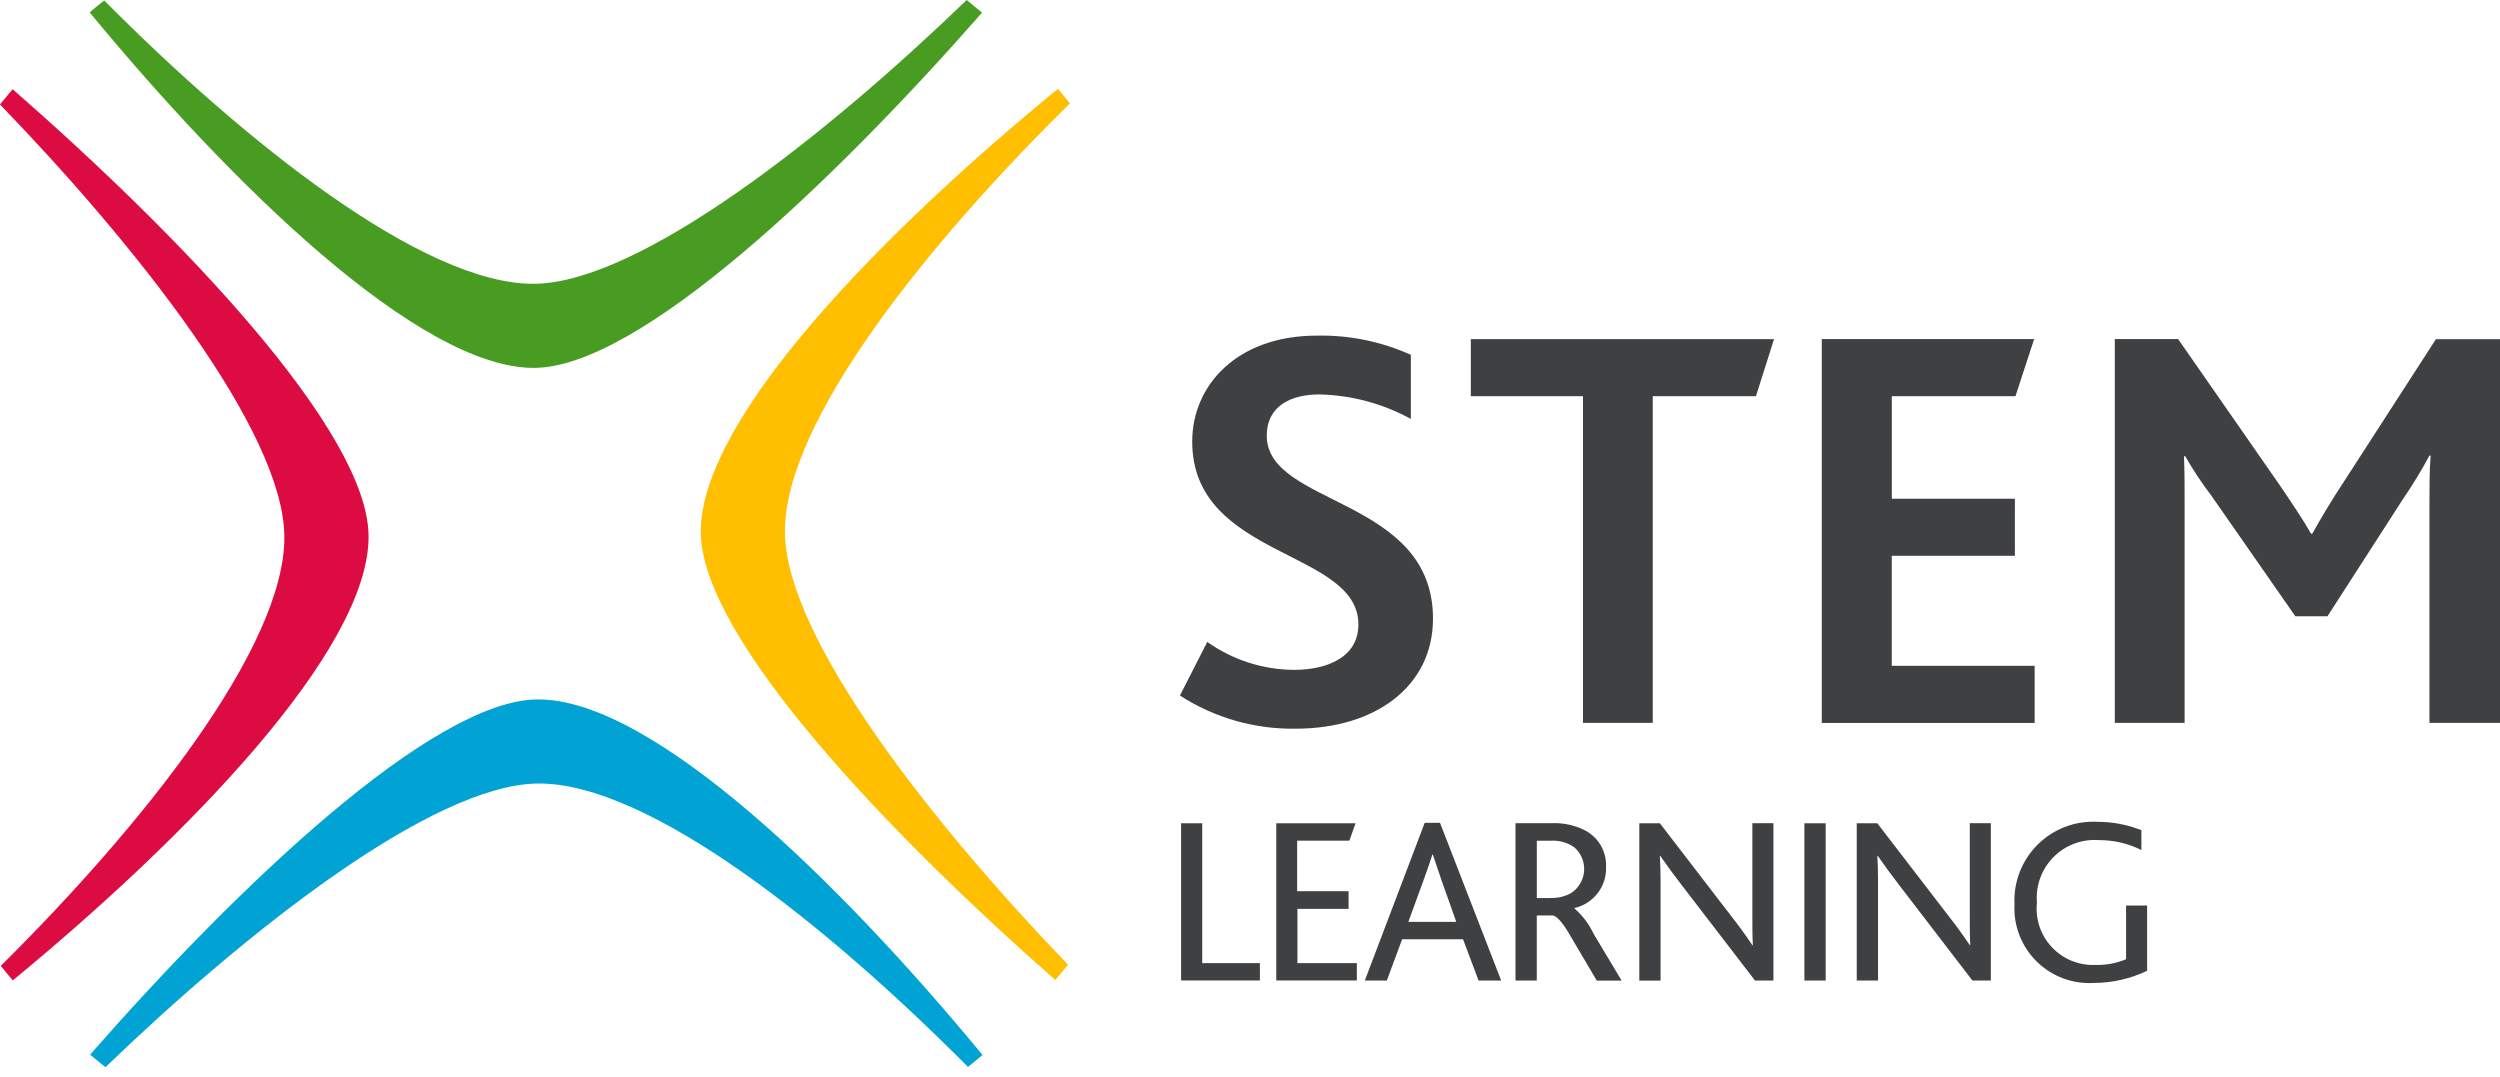
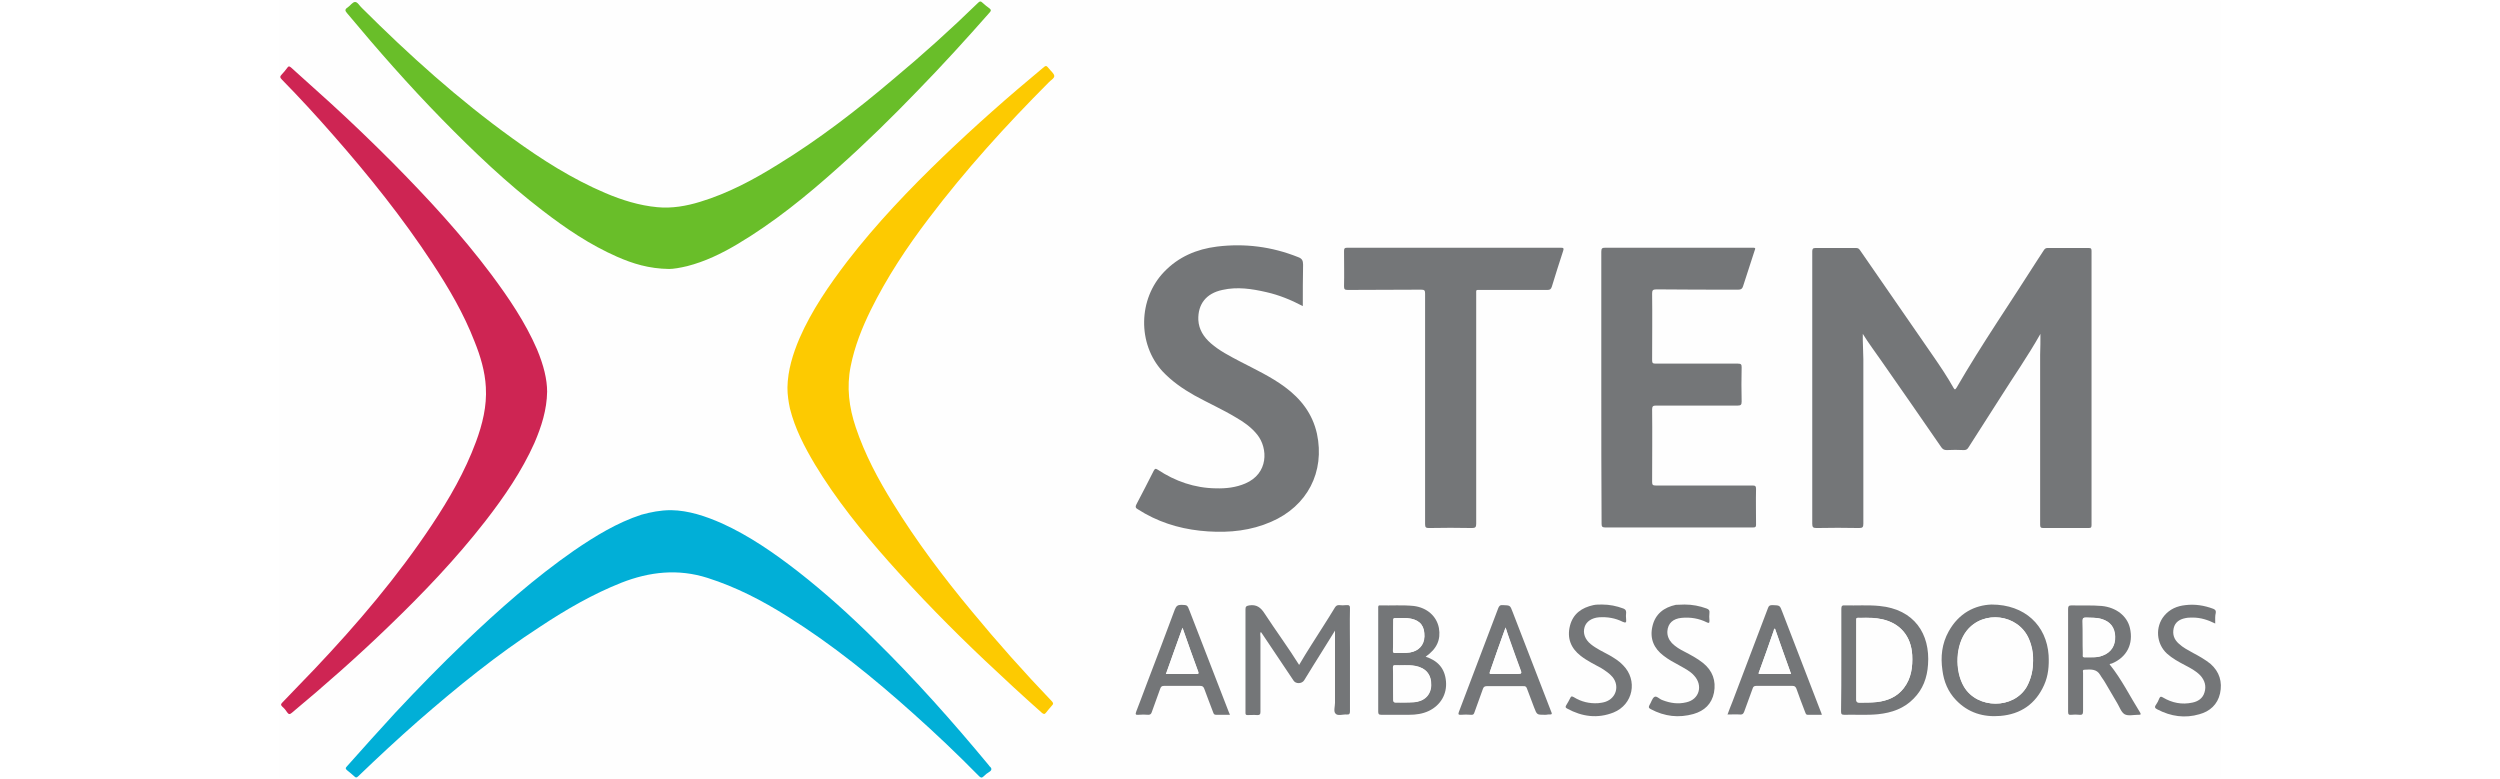
- <svg xmlns="http://www.w3.org/2000/svg" width="202" height="87" viewBox="0 0 202 87">
-   <g fill="none" fill-rule="nonzero">
-     <path fill="#489C22" d="M43.19 29.723c8.493-.058 24.24-15.113 36.158-28.701-.41-.346-.823-.686-1.24-1.022C66.83 10.882 51.7 22.872 43.144 22.93 34.178 22.988 19.715 11.413 8.421.035 8.017.352 7.63.672 7.243 1 18.708 14.9 33.907 29.786 43.188 29.726" />
-     <path fill="#DC0C43" d="M29.78 43.303c-.063-8.484-15.144-24.202-28.758-36.094-.347.404-.687.82-1.022 1.235 10.905 11.268 22.913 26.363 22.976 34.905.064 8.955-11.523 23.403-22.913 34.692.318.404.644.794.97 1.175 13.912-11.457 28.814-26.638 28.748-35.907v-.006Z" />
-     <path fill="#FFBF00" d="M56.623 42.997c.032 8.484 15.061 24.249 28.644 36.184.346-.404.693-.814 1.027-1.235-10.873-11.289-22.843-26.43-22.872-34.975-.034-8.951 11.6-23.365 23.025-34.614-.317-.404-.64-.794-.966-1.177-13.95 11.413-28.898 26.548-28.858 35.817Z" />
-     <path fill="#00A3D4" d="M43.444 56.51c-8.492.059-24.245 15.108-36.16 28.7.404.346.813.686 1.24 1.018 11.28-10.88 26.41-22.86 34.967-22.921 8.963-.058 23.426 11.52 34.718 22.9.404-.317.793-.637 1.177-.966-11.465-13.9-26.658-28.788-35.944-28.727" />
-     <path fill="#3E4042" d="M173.49 78.437a9.986 9.986 0 0 1-4.31.984 6.051 6.051 0 0 1-6.411-6.346 6.372 6.372 0 0 1 6.72-6.672c1.213 0 2.41.231 3.536.675v1.605a7.592 7.592 0 0 0-3.44-.802 4.675 4.675 0 0 0-5.001 5.053 4.554 4.554 0 0 0 4.75 5.032 5.945 5.945 0 0 0 2.453-.461v-4.34h1.7v5.263l.002.009Zm-23.465-11.918h1.66l5.754 7.485a37.154 37.154 0 0 1 1.72 2.366h.037c-.037-.692-.037-1.31-.037-2.213v-7.641h1.7v12.711h-1.487l-5.965-7.774a59.906 59.906 0 0 1-1.679-2.294h-.04c.04.603.057 1.215.057 2.124v7.944h-1.72V66.516v.003Zm-4.23 0h1.72v12.708h-1.72V66.516v.003Zm-13.338 0h1.66l5.754 7.485a37.154 37.154 0 0 1 1.72 2.366h.04c-.04-.692-.04-1.31-.04-2.213v-7.641h1.702v12.711h-1.489l-5.968-7.77c-.58-.751-1.14-1.516-1.68-2.295h-.04c.04.6.058 1.215.058 2.12v7.948h-1.717V66.516v.003Zm-7.145 6.034a3.093 3.093 0 0 0 1.645-.401 2.32 2.32 0 0 0 .23-3.703 2.984 2.984 0 0 0-1.855-.52h-1.157v4.635h1.137v-.011Zm-2.857-6.037h2.877a5.404 5.404 0 0 1 2.811.617 3.168 3.168 0 0 1 1.625 2.895 3.275 3.275 0 0 1-2.548 3.338v.038a6.246 6.246 0 0 1 1.543 2.046l2.263 3.78h-2.009l-2.083-3.532c-.6-1.059-1.082-1.636-1.449-1.731h-1.313v5.26h-1.72V66.52l.003-.003Zm-4.79 7.967-1.177-3.318-.716-2.119h-.038c-.135.462-.349 1.06-.735 2.142l-1.204 3.298h3.867l.003-.003Zm-2.548-8.002h1.235l4.943 12.746h-1.826l-1.256-3.336h-4.92l-1.238 3.336h-1.777l4.839-12.746Zm-12.01.038h6.423l-.502 1.405h-4.219v4.086h4.156v1.429h-4.133v4.38h4.8v1.403h-6.508V66.519h-.017Zm-7.685 0h1.717v11.303h4.66v1.402h-6.368V66.52H95.422Zm75.435-39.12h5.137l8.15 11.717c1.081 1.601 1.884 2.776 2.593 4.011h.093a65.827 65.827 0 0 1 2.545-4.19l7.445-11.528H202v30.998h-5.702V40.902c0-1.27 0-2.871.095-4.092h-.092a38.182 38.182 0 0 1-2.118 3.48l-6.124 9.506h-2.594l-6.782-9.74a28.682 28.682 0 0 1-2.12-3.197h-.096c.05 1.22.05 2.822.05 3.905V58.41h-5.64V27.4h-.02Zm-23.65 0h17.152l-1.51 4.615h-9.99v8.282h9.944v4.611h-9.947v8.891H164.4v4.615H147.2V27.4h.006Zm-19.315 4.615h-9.05V27.4h24.5l-1.463 4.614h-8.337V58.41h-5.636V32.01h-.014v.003ZM97.549 51.868a12.222 12.222 0 0 0 7.03 2.256c2.59 0 5.18-.986 5.18-3.667 0-6.069-13.428-5.316-13.428-14.775 0-4.562 3.627-8.565 10.083-8.565a17.609 17.609 0 0 1 7.583 1.553v5.18a16.131 16.131 0 0 0-7.399-1.98c-2.167 0-4.242.848-4.242 3.341 0 5.694 13.43 4.94 13.43 14.775 0 5.506-4.71 8.891-11.072 8.891a16.714 16.714 0 0 1-9.376-2.678l2.208-4.328.003-.006v.003Z" />
-   </g>
+ <svg xmlns="http://www.w3.org/2000/svg" width="260" height="81" viewBox="0 0 260 81" fill="none">
+   <path d="M29 0C96.226 0 163.451 0 230.677 0C230.941 0 231 0.059 231 0.324C231 27.118 231 53.882 231 80.676C231 80.941 230.941 81 230.677 81C163.569 81 96.431 81 29.323 81C29.059 81 29 80.941 29 80.676C29 53.794 29 26.882 29 0ZM212.204 34.723C212.204 35.43 212.204 36.167 212.204 36.904C212.204 42.799 212.204 48.665 212.204 54.56C212.204 54.825 212.263 54.914 212.527 54.914C214.113 54.914 215.669 54.914 217.255 54.914C217.52 54.914 217.549 54.825 217.549 54.59C217.549 45.098 217.549 35.607 217.549 26.116C217.549 25.88 217.49 25.791 217.255 25.791C215.816 25.791 214.377 25.791 212.967 25.791C212.791 25.791 212.674 25.85 212.586 26.027C212.38 26.352 212.174 26.676 211.969 26.971C209.149 31.421 206.154 35.784 203.511 40.323C203.364 40.559 203.305 40.5 203.188 40.323C202.541 39.203 201.807 38.112 201.073 37.022C198.547 33.367 196.022 29.712 193.496 26.057C193.378 25.88 193.261 25.791 193.055 25.791C191.646 25.791 190.236 25.791 188.826 25.791C188.532 25.791 188.503 25.88 188.503 26.145C188.503 27 188.503 27.855 188.503 28.68C188.503 37.287 188.503 45.865 188.503 54.472C188.503 54.855 188.621 54.914 188.944 54.914C190.412 54.884 191.91 54.884 193.378 54.914C193.731 54.914 193.819 54.825 193.819 54.472C193.819 48.753 193.819 43.064 193.819 37.346C193.819 36.698 193.789 36.02 193.76 35.371C193.76 35.165 193.76 34.929 193.76 34.723C194.377 35.725 195.082 36.639 195.728 37.582C197.784 40.559 199.869 43.536 201.925 46.513C202.072 46.719 202.218 46.808 202.483 46.808C203.07 46.778 203.687 46.778 204.274 46.808C204.509 46.808 204.627 46.749 204.744 46.543C205.831 44.833 206.917 43.153 208.004 41.443C209.384 39.174 210.882 36.992 212.204 34.723ZM81.894 40.323C81.894 41.09 82.011 41.797 82.187 42.504C82.716 44.568 83.685 46.454 84.772 48.282C86.974 51.937 89.647 55.238 92.466 58.421C95.638 62.017 99.016 65.437 102.511 68.738C104.449 70.566 106.387 72.364 108.384 74.132C108.561 74.279 108.678 74.338 108.825 74.103C109.001 73.837 109.207 73.602 109.442 73.366C109.589 73.218 109.589 73.13 109.442 72.953C106.534 69.947 103.744 66.822 101.101 63.58C98.164 60.013 95.345 56.299 92.907 52.349C91.35 49.844 89.97 47.25 89.03 44.45C88.325 42.386 88.061 40.264 88.502 38.083C88.913 36.049 89.676 34.104 90.587 32.247C92.261 28.857 94.375 25.703 96.637 22.697C100.425 17.656 104.655 13.028 109.089 8.578C109.295 8.371 109.677 8.165 109.677 7.9C109.677 7.664 109.354 7.398 109.148 7.163C108.825 6.779 108.825 6.779 108.443 7.104C104.919 10.051 101.453 13.087 98.135 16.271C94.581 19.69 91.174 23.286 88.149 27.177C86.211 29.653 84.449 32.247 83.186 35.165C82.452 36.845 81.923 38.525 81.894 40.323ZM56.901 40.736C56.901 39.468 56.548 37.995 55.814 36.314C54.61 33.485 52.906 30.979 51.056 28.533C47.943 24.406 44.448 20.604 40.806 16.919C38.692 14.768 36.519 12.704 34.286 10.641C32.965 9.432 31.584 8.224 30.263 7.015C30.087 6.868 29.998 6.868 29.881 7.045C29.705 7.281 29.499 7.546 29.294 7.752C29.117 7.959 29.147 8.076 29.323 8.283C31.144 10.14 32.906 12.056 34.609 14.001C38.339 18.246 41.893 22.638 44.977 27.383C46.651 29.977 48.207 32.63 49.353 35.519C49.94 37.051 50.41 38.614 50.528 40.264C50.645 42.239 50.175 44.126 49.5 45.953C48.383 49.048 46.739 51.878 44.918 54.59C41.335 59.984 37.135 64.877 32.73 69.563C31.614 70.742 30.498 71.892 29.352 73.041C29.176 73.218 29.176 73.307 29.323 73.484C29.499 73.69 29.675 73.896 29.852 74.103C29.998 74.338 30.116 74.309 30.322 74.132C33.787 71.243 37.165 68.266 40.395 65.142C43.978 61.723 47.385 58.127 50.439 54.206C52.407 51.671 54.228 49.019 55.55 46.071C56.313 44.391 56.871 42.622 56.901 40.736ZM69.588 27.973C70.028 28.002 70.733 27.855 71.468 27.678C73.318 27.206 75.021 26.352 76.666 25.408C80.484 23.168 83.891 20.368 87.18 17.42C90.058 14.856 92.79 12.203 95.433 9.432C97.988 6.779 100.484 4.068 102.922 1.267C103.069 1.12 103.098 1.032 102.892 0.884C102.628 0.678 102.364 0.472 102.129 0.265C101.982 0.118 101.864 0.118 101.718 0.265C98.898 3.036 95.961 5.689 92.907 8.253C89.118 11.437 85.183 14.473 80.954 17.096C78.399 18.688 75.755 20.103 72.848 20.987C71.379 21.429 69.911 21.694 68.384 21.547C66.504 21.37 64.713 20.81 62.98 20.073C59.514 18.599 56.343 16.595 53.318 14.384C47.708 10.317 42.569 5.689 37.664 0.825C37.429 0.59 37.223 0.177 36.93 0.206C36.665 0.206 36.43 0.59 36.166 0.766C35.843 0.973 35.872 1.12 36.107 1.385C39.279 5.188 42.539 8.902 46.005 12.439C49.294 15.799 52.701 19.012 56.431 21.901C58.868 23.758 61.394 25.467 64.184 26.705C65.799 27.413 67.473 27.943 69.588 27.973ZM69.793 53.057C68.677 53.057 67.679 53.263 66.71 53.587C64.155 54.413 61.893 55.798 59.72 57.301C55.608 60.131 51.879 63.432 48.266 66.91C45.828 69.269 43.45 71.686 41.129 74.162C39.426 75.989 37.723 77.876 36.078 79.762C35.931 79.939 35.931 80.027 36.107 80.175C36.372 80.352 36.607 80.558 36.842 80.794C36.988 80.941 37.106 80.941 37.253 80.794C39.279 78.848 41.335 76.932 43.45 75.075C47.502 71.509 51.673 68.148 56.196 65.171C58.868 63.403 61.629 61.811 64.595 60.632C67.532 59.453 70.498 59.158 73.553 60.131C76.519 61.074 79.25 62.489 81.864 64.14C86.563 67.087 90.822 70.566 94.933 74.221C97.283 76.313 99.574 78.495 101.776 80.735C101.953 80.912 102.07 80.971 102.276 80.764C102.423 80.587 102.628 80.44 102.834 80.322C103.127 80.145 103.127 79.968 102.892 79.733C102.863 79.703 102.834 79.674 102.804 79.615C99.045 75.075 95.139 70.683 90.939 66.557C88.413 64.051 85.77 61.664 82.98 59.483C80.513 57.567 77.958 55.769 75.08 54.472C73.377 53.646 71.614 53.086 69.793 53.057ZM166.535 40.294C166.535 45.039 166.535 49.785 166.535 54.501C166.535 54.766 166.564 54.884 166.887 54.884C172.027 54.884 177.167 54.884 182.306 54.884C182.541 54.884 182.6 54.825 182.6 54.59C182.6 53.352 182.571 52.114 182.6 50.876C182.6 50.581 182.512 50.522 182.218 50.522C178.87 50.522 175.522 50.522 172.174 50.522C171.88 50.522 171.792 50.463 171.792 50.168C171.792 47.633 171.792 45.128 171.792 42.593C171.792 42.269 171.91 42.21 172.203 42.21C175.023 42.21 177.871 42.21 180.691 42.21C181.014 42.21 181.102 42.121 181.102 41.797C181.073 40.618 181.073 39.409 181.102 38.23C181.102 37.906 181.014 37.847 180.72 37.847C177.871 37.847 175.023 37.847 172.145 37.847C171.851 37.847 171.792 37.759 171.792 37.493C171.792 35.194 171.792 32.866 171.792 30.567C171.792 30.213 171.851 30.125 172.233 30.125C175.081 30.154 177.93 30.125 180.75 30.154C181.043 30.154 181.161 30.066 181.249 29.8C181.631 28.592 182.042 27.383 182.424 26.175C182.541 25.791 182.541 25.791 182.13 25.791C177.079 25.791 171.998 25.791 166.946 25.791C166.623 25.791 166.506 25.88 166.506 26.204C166.535 30.891 166.535 35.578 166.535 40.294ZM135.492 31.834C135.492 30.36 135.463 28.945 135.492 27.501C135.492 27.059 135.375 26.853 134.963 26.705C132.232 25.615 129.442 25.261 126.534 25.615C124.42 25.88 122.57 26.705 121.042 28.238C118.341 31.009 118.252 35.725 120.866 38.584C121.806 39.616 122.951 40.382 124.185 41.09C125.624 41.915 127.151 42.563 128.561 43.418C129.383 43.919 130.147 44.45 130.734 45.187C131.88 46.631 131.938 49.225 129.471 50.257C128.502 50.669 127.474 50.787 126.417 50.758C124.214 50.699 122.217 50.021 120.367 48.812C120.161 48.665 120.073 48.694 119.956 48.93C119.368 50.109 118.781 51.259 118.164 52.408C118.017 52.674 118.076 52.791 118.311 52.939C118.546 53.057 118.781 53.234 119.045 53.381C121.101 54.501 123.304 55.061 125.624 55.238C127.885 55.385 130.059 55.12 132.173 54.236C135.933 52.615 137.783 49.048 136.931 45.069C136.491 42.976 135.257 41.443 133.583 40.205C132.115 39.144 130.499 38.378 128.913 37.552C127.856 37.022 126.799 36.462 125.888 35.666C125.154 35.017 124.625 34.251 124.596 33.249C124.537 31.598 125.418 30.478 127.092 30.125C128.649 29.771 130.176 30.007 131.703 30.36C133.025 30.714 134.259 31.215 135.492 31.834ZM148.209 42.475C148.209 46.484 148.209 50.463 148.209 54.472C148.209 54.796 148.297 54.884 148.62 54.884C150.118 54.855 151.616 54.855 153.084 54.884C153.436 54.884 153.525 54.825 153.525 54.442C153.525 46.484 153.525 38.525 153.525 30.567C153.525 30.066 153.466 30.125 153.994 30.125C156.315 30.125 158.635 30.125 160.926 30.125C161.219 30.125 161.337 30.036 161.395 29.771C161.777 28.533 162.159 27.295 162.57 26.057C162.658 25.791 162.6 25.733 162.335 25.733C154.934 25.733 147.504 25.733 140.103 25.733C139.809 25.733 139.78 25.821 139.78 26.086C139.78 27.295 139.809 28.503 139.78 29.741C139.78 30.036 139.839 30.125 140.162 30.125C142.717 30.125 145.272 30.125 147.798 30.095C148.121 30.095 148.209 30.183 148.209 30.508C148.209 34.516 148.209 38.496 148.209 42.475ZM135.11 69.151C133.935 67.323 132.702 65.584 131.586 63.786C131.175 63.138 130.734 62.813 129.971 62.931C129.677 62.961 129.589 63.02 129.589 63.344C129.589 66.881 129.589 70.418 129.589 73.955C129.589 74.014 129.589 74.073 129.589 74.132C129.589 74.279 129.648 74.338 129.794 74.338C130.147 74.338 130.47 74.309 130.822 74.338C131.057 74.338 131.145 74.279 131.145 74.014C131.145 71.42 131.145 68.826 131.145 66.233C131.145 66.056 131.087 65.908 131.175 65.702C131.233 65.761 131.234 65.79 131.263 65.79C132.379 67.441 133.466 69.092 134.582 70.742C134.846 71.126 135.463 71.096 135.698 70.713C136.344 69.681 136.99 68.65 137.636 67.588C138.047 66.94 138.458 66.291 138.899 65.555C138.899 65.761 138.899 65.908 138.899 66.026C138.899 68.384 138.899 70.713 138.899 73.071C138.899 73.454 138.723 73.955 138.958 74.191C139.192 74.427 139.721 74.221 140.103 74.279C140.397 74.309 140.455 74.191 140.455 73.926C140.455 71.803 140.455 69.652 140.455 67.529C140.455 66.115 140.455 64.7 140.455 63.285C140.455 62.961 140.367 62.872 140.074 62.902C139.809 62.931 139.545 62.931 139.31 62.902C139.104 62.902 138.987 62.961 138.899 63.138C138.517 63.757 138.106 64.405 137.724 65.024C136.814 66.409 135.962 67.736 135.11 69.151ZM207.123 62.872C205.39 62.902 203.716 63.757 202.659 65.672C201.954 66.94 201.807 68.296 202.013 69.711C202.16 70.89 202.6 71.921 203.423 72.806C204.685 74.132 206.242 74.604 208.033 74.456C210.148 74.279 211.705 73.218 212.586 71.243C213.026 70.271 213.114 69.21 213.056 68.148C212.85 65.053 210.589 62.902 207.123 62.872ZM191.499 68.62C191.499 70.418 191.499 72.187 191.499 73.985C191.499 74.25 191.557 74.338 191.822 74.338C192.997 74.309 194.171 74.397 195.346 74.279C196.756 74.132 198.019 73.69 199.047 72.658C200.016 71.686 200.427 70.477 200.544 69.121C200.779 65.938 199.135 63.373 195.493 63.02C194.289 62.902 193.114 62.99 191.91 62.961C191.616 62.961 191.528 63.02 191.528 63.314C191.499 65.083 191.499 66.852 191.499 68.62ZM148.268 68.296C149.413 67.471 149.853 66.527 149.648 65.319C149.413 64.081 148.414 63.197 147.034 63.02C145.889 62.872 144.714 62.99 143.539 62.961C143.304 62.961 143.334 63.108 143.334 63.255C143.334 66.852 143.334 70.418 143.334 74.014C143.334 74.25 143.392 74.338 143.657 74.338C144.626 74.338 145.595 74.338 146.535 74.338C147.269 74.338 147.974 74.221 148.62 73.926C149.824 73.366 150.5 72.187 150.382 70.86C150.265 69.504 149.56 68.709 148.268 68.296ZM219.399 69.092C219.429 69.033 219.517 69.033 219.605 69.003C221.161 68.355 221.866 66.969 221.484 65.319C221.191 64.051 220.045 63.167 218.548 63.02C217.49 62.931 216.462 62.99 215.405 62.961C215.141 62.961 215.053 63.02 215.053 63.314C215.053 65.555 215.053 67.824 215.053 70.064C215.053 71.391 215.053 72.717 215.053 74.014C215.053 74.25 215.111 74.338 215.376 74.338C215.669 74.309 215.934 74.309 216.227 74.338C216.55 74.368 216.609 74.25 216.609 73.955C216.58 72.629 216.609 71.302 216.609 69.976C216.609 69.858 216.521 69.652 216.756 69.652C217.373 69.622 218.019 69.534 218.401 70.212C218.548 70.477 218.753 70.713 218.9 70.978C219.34 71.686 219.752 72.422 220.163 73.13C220.398 73.543 220.574 74.103 220.926 74.279C221.308 74.486 221.866 74.338 222.336 74.338C222.366 74.338 222.395 74.338 222.395 74.338C222.6 74.338 222.659 74.309 222.542 74.103C221.514 72.422 220.662 70.654 219.399 69.092ZM127.915 74.338C127.856 74.191 127.827 74.103 127.797 74.014C126.446 70.536 125.095 67.028 123.744 63.55C123.509 62.961 123.509 62.961 122.893 62.931C122.511 62.902 122.364 63.02 122.217 63.403C121.277 65.967 120.279 68.532 119.31 71.096C118.928 72.069 118.575 73.071 118.194 74.044C118.076 74.338 118.135 74.368 118.429 74.368C118.781 74.338 119.104 74.338 119.457 74.368C119.662 74.368 119.75 74.309 119.809 74.103C120.103 73.277 120.396 72.481 120.69 71.656C120.778 71.45 120.866 71.361 121.101 71.361C122.335 71.361 123.598 71.361 124.831 71.361C125.066 71.361 125.183 71.45 125.272 71.656C125.565 72.452 125.859 73.277 126.182 74.073C126.241 74.221 126.27 74.368 126.476 74.368C126.916 74.338 127.386 74.338 127.915 74.338ZM160.632 74.338C160.749 74.338 160.896 74.338 161.014 74.338C161.484 74.338 161.484 74.338 161.307 73.926C159.986 70.507 158.664 67.087 157.343 63.668C157.078 62.961 157.078 62.99 156.315 62.961C156.05 62.961 155.933 63.049 155.845 63.285C154.993 65.555 154.141 67.824 153.26 70.094C152.761 71.42 152.262 72.747 151.762 74.044C151.674 74.279 151.704 74.368 151.968 74.368C152.32 74.338 152.644 74.338 152.996 74.368C153.202 74.368 153.29 74.309 153.378 74.103C153.671 73.277 153.965 72.481 154.259 71.656C154.318 71.45 154.435 71.391 154.641 71.391C155.903 71.391 157.166 71.391 158.459 71.391C158.694 71.391 158.752 71.479 158.84 71.656C159.075 72.305 159.31 72.953 159.575 73.602C159.839 74.338 159.839 74.338 160.632 74.338ZM189.472 74.338C189.413 74.191 189.384 74.073 189.325 73.955C188.004 70.536 186.682 67.087 185.361 63.668C185.096 62.961 185.096 62.99 184.333 62.961C184.068 62.961 183.951 63.049 183.863 63.285C182.629 66.527 181.396 69.799 180.162 73.041C180.015 73.454 179.839 73.896 179.663 74.338C180.133 74.338 180.544 74.309 180.955 74.338C181.19 74.338 181.337 74.279 181.396 74.044C181.66 73.218 181.983 72.422 182.277 71.627C182.336 71.42 182.453 71.361 182.659 71.361C183.921 71.361 185.184 71.361 186.418 71.361C186.653 71.361 186.741 71.42 186.829 71.656C187.123 72.481 187.446 73.277 187.739 74.103C187.798 74.221 187.798 74.368 188.004 74.368C188.503 74.338 188.973 74.338 189.472 74.338ZM230.383 64.847C230.383 64.434 230.383 64.081 230.383 63.727C230.383 63.491 230.325 63.403 230.119 63.314C229.179 62.961 228.239 62.813 227.241 62.931C226.36 63.02 225.567 63.344 225.009 64.051C224.069 65.23 224.186 66.969 225.302 67.972C225.86 68.502 226.536 68.826 227.182 69.18C227.769 69.504 228.357 69.799 228.797 70.271C229.267 70.772 229.414 71.361 229.208 72.01C229.032 72.629 228.533 72.924 227.946 73.071C226.859 73.307 225.86 73.1 224.891 72.54C224.715 72.422 224.598 72.422 224.509 72.629C224.392 72.865 224.275 73.1 224.157 73.307C223.981 73.543 224.098 73.66 224.304 73.778C225.684 74.515 227.153 74.692 228.68 74.279C229.767 73.955 230.589 73.277 230.824 72.128C231.088 70.919 230.765 69.858 229.825 69.033C229.297 68.561 228.65 68.237 228.034 67.913C227.505 67.618 226.976 67.353 226.536 66.94C226.066 66.498 225.86 65.938 226.007 65.319C226.154 64.7 226.624 64.405 227.211 64.287C227.476 64.228 227.74 64.228 228.004 64.228C228.856 64.228 229.59 64.464 230.383 64.847ZM175.199 62.872C174.935 62.872 174.612 62.872 174.288 62.961C173.055 63.226 172.145 63.904 171.851 65.201C171.557 66.468 171.998 67.5 173.026 68.266C173.525 68.65 174.083 68.915 174.612 69.239C175.17 69.563 175.757 69.829 176.197 70.33C177.137 71.361 176.697 72.806 175.375 73.1C174.523 73.277 173.701 73.189 172.879 72.865C172.585 72.747 172.291 72.393 172.056 72.54C171.821 72.688 171.733 73.1 171.557 73.366C171.44 73.572 171.44 73.69 171.675 73.808C173.084 74.574 174.582 74.781 176.139 74.309C177.255 73.985 178.048 73.277 178.253 72.098C178.488 70.86 178.106 69.799 177.108 69.003C176.52 68.532 175.816 68.178 175.17 67.824C174.7 67.559 174.259 67.323 173.877 66.94C173.554 66.586 173.349 66.174 173.407 65.702C173.466 64.906 173.995 64.405 174.876 64.317C175.786 64.228 176.667 64.405 177.519 64.788C177.725 64.877 177.813 64.877 177.783 64.611C177.754 64.346 177.754 64.081 177.783 63.786C177.813 63.55 177.725 63.432 177.49 63.344C176.755 63.02 176.021 62.872 175.199 62.872ZM166.623 62.872C166.3 62.872 165.977 62.872 165.654 62.961C164.45 63.226 163.539 63.845 163.216 65.112C162.893 66.38 163.304 67.441 164.332 68.237C165.008 68.767 165.771 69.092 166.506 69.534C166.946 69.77 167.357 70.064 167.651 70.448C168.385 71.361 168.033 72.629 166.917 73.012C166.682 73.1 166.418 73.13 166.153 73.159C165.243 73.218 164.391 73.012 163.628 72.54C163.451 72.422 163.334 72.452 163.246 72.629C163.128 72.894 163.011 73.13 162.835 73.366C162.717 73.543 162.746 73.631 162.923 73.719C164.479 74.574 166.094 74.781 167.739 74.132C169.795 73.336 170.265 70.801 168.738 69.21C168.327 68.797 167.827 68.473 167.328 68.178C166.682 67.795 165.977 67.5 165.39 67.028C164.773 66.527 164.538 65.879 164.744 65.23C164.92 64.641 165.478 64.287 166.241 64.228C167.093 64.169 167.915 64.317 168.708 64.7C169.031 64.847 169.09 64.759 169.061 64.464C169.031 64.228 169.031 63.963 169.061 63.727C169.09 63.491 168.973 63.403 168.767 63.314C168.121 63.02 167.387 62.872 166.623 62.872Z" fill="#FEFEFE" />
+   <path d="M212.204 34.723C210.912 37.022 209.384 39.203 207.975 41.443C206.888 43.153 205.801 44.833 204.715 46.543C204.597 46.749 204.45 46.808 204.245 46.808C203.657 46.778 203.041 46.778 202.453 46.808C202.189 46.808 202.042 46.719 201.895 46.513C199.839 43.536 197.784 40.559 195.698 37.582C195.052 36.639 194.347 35.725 193.731 34.723C193.731 34.929 193.731 35.165 193.731 35.371C193.731 36.02 193.789 36.698 193.789 37.346C193.789 43.064 193.789 48.753 193.789 54.472C193.789 54.825 193.701 54.914 193.349 54.914C191.88 54.884 190.383 54.884 188.914 54.914C188.562 54.914 188.474 54.825 188.474 54.472C188.474 45.865 188.474 37.287 188.474 28.68C188.474 27.825 188.474 26.971 188.474 26.145C188.474 25.909 188.532 25.791 188.797 25.791C190.206 25.791 191.616 25.791 193.026 25.791C193.261 25.791 193.349 25.88 193.466 26.057C195.992 29.712 198.518 33.367 201.044 37.022C201.778 38.083 202.512 39.174 203.158 40.323C203.276 40.529 203.334 40.559 203.481 40.323C206.124 35.754 209.12 31.421 211.939 26.971C212.145 26.646 212.351 26.352 212.556 26.027C212.644 25.88 212.762 25.791 212.938 25.791C214.377 25.791 215.816 25.791 217.226 25.791C217.49 25.791 217.52 25.88 217.52 26.116C217.52 35.607 217.52 45.098 217.52 54.59C217.52 54.825 217.49 54.914 217.226 54.914C215.64 54.914 214.083 54.914 212.497 54.914C212.233 54.914 212.174 54.825 212.174 54.56C212.174 48.665 212.174 42.799 212.174 36.904C212.204 36.167 212.204 35.43 212.204 34.723Z" fill="#747678" />
+   <path d="M81.894 40.323C81.923 38.525 82.452 36.816 83.156 35.165C84.419 32.276 86.211 29.682 88.12 27.177C91.145 23.257 94.552 19.69 98.105 16.271C101.424 13.087 104.86 10.051 108.414 7.104C108.796 6.78 108.796 6.78 109.119 7.163C109.295 7.399 109.618 7.634 109.647 7.9C109.647 8.165 109.265 8.342 109.06 8.578C104.625 13.028 100.396 17.686 96.607 22.697C94.317 25.703 92.231 28.857 90.557 32.247C89.647 34.104 88.883 36.02 88.472 38.083C88.032 40.264 88.296 42.357 89.001 44.45C89.941 47.25 91.321 49.844 92.878 52.349C95.315 56.299 98.105 60.013 101.072 63.58C103.744 66.822 106.534 69.947 109.412 72.953C109.559 73.13 109.559 73.218 109.412 73.366C109.207 73.602 109.001 73.837 108.796 74.103C108.649 74.309 108.531 74.28 108.355 74.132C106.358 72.364 104.42 70.566 102.481 68.738C98.986 65.437 95.638 62.017 92.437 58.422C89.618 55.238 86.945 51.937 84.742 48.282C83.656 46.454 82.686 44.597 82.158 42.504C82.011 41.827 81.894 41.09 81.894 40.323Z" fill="#FDCA01" />
+   <path d="M56.901 40.736C56.871 42.622 56.313 44.361 55.579 46.071C54.257 49.019 52.437 51.672 50.469 54.206C47.414 58.127 44.008 61.693 40.425 65.142C37.194 68.266 33.817 71.243 30.351 74.132C30.145 74.309 30.028 74.309 29.881 74.103C29.734 73.867 29.558 73.661 29.352 73.484C29.176 73.307 29.206 73.218 29.382 73.042C30.468 71.892 31.614 70.742 32.73 69.563C37.165 64.877 41.335 59.984 44.918 54.59C46.739 51.848 48.354 49.048 49.5 45.953C50.175 44.126 50.645 42.239 50.528 40.264C50.439 38.614 49.969 37.051 49.353 35.519C48.237 32.63 46.68 29.977 44.977 27.383C41.864 22.638 38.339 18.246 34.609 14.001C32.906 12.056 31.144 10.14 29.323 8.283C29.117 8.076 29.088 7.959 29.294 7.752C29.499 7.546 29.705 7.281 29.881 7.045C29.999 6.868 30.087 6.868 30.263 7.015C31.584 8.224 32.965 9.432 34.286 10.641C36.519 12.675 38.692 14.768 40.836 16.919C44.477 20.604 47.972 24.377 51.086 28.533C52.906 30.979 54.61 33.485 55.843 36.315C56.548 37.995 56.901 39.468 56.901 40.736Z" fill="#CE2553" />
+   <path d="M69.588 27.973C67.473 27.943 65.799 27.413 64.184 26.705C61.365 25.467 58.839 23.758 56.431 21.901C52.701 19.042 49.294 15.799 46.005 12.439C42.539 8.902 39.279 5.188 36.107 1.385C35.872 1.12 35.843 0.973 36.166 0.766C36.43 0.59 36.665 0.206 36.93 0.206C37.194 0.206 37.4 0.619 37.635 0.825C42.539 5.718 47.679 10.346 53.288 14.384C56.343 16.595 59.485 18.599 62.95 20.073C64.683 20.81 66.475 21.37 68.354 21.547C69.882 21.694 71.379 21.429 72.819 20.987C75.726 20.103 78.369 18.688 80.924 17.096C85.153 14.502 89.089 11.466 92.878 8.253C95.961 5.689 98.898 3.036 101.747 0.265C101.894 0.118 102.011 0.118 102.158 0.265C102.393 0.472 102.657 0.707 102.922 0.884C103.098 1.032 103.069 1.12 102.951 1.268C100.513 4.038 98.017 6.78 95.433 9.432C92.76 12.203 90.029 14.885 87.18 17.42C83.891 20.368 80.484 23.139 76.666 25.408C75.021 26.381 73.318 27.206 71.468 27.678C70.733 27.855 70.028 27.973 69.588 27.973Z" fill="#69BE29" />
+   <path d="M69.793 53.057C71.614 53.086 73.376 53.676 75.109 54.442C77.958 55.739 80.543 57.537 83.01 59.453C85.8 61.634 88.443 64.022 90.969 66.527C95.168 70.654 99.074 75.046 102.834 79.585C102.863 79.615 102.892 79.674 102.922 79.703C103.186 79.909 103.157 80.116 102.863 80.293C102.657 80.41 102.481 80.558 102.305 80.735C102.099 80.941 101.982 80.882 101.806 80.705C99.603 78.465 97.312 76.284 94.963 74.191C90.851 70.507 86.563 67.028 81.894 64.11C79.28 62.46 76.548 61.045 73.582 60.102C70.528 59.129 67.561 59.453 64.624 60.603C61.658 61.782 58.898 63.373 56.225 65.142C51.673 68.09 47.502 71.479 43.45 75.016C41.335 76.873 39.279 78.789 37.253 80.735C37.076 80.912 36.988 80.882 36.842 80.735C36.606 80.528 36.372 80.322 36.107 80.116C35.931 79.968 35.902 79.88 36.078 79.703C37.752 77.817 39.426 75.96 41.129 74.103C43.45 71.627 45.799 69.21 48.266 66.852C51.878 63.403 55.608 60.102 59.72 57.242C61.923 55.739 64.184 54.354 66.71 53.528C67.679 53.263 68.677 53.057 69.793 53.057Z" fill="#01AFD7" />
+   <path d="M166.535 40.294C166.535 35.578 166.535 30.891 166.535 26.175C166.535 25.821 166.623 25.762 166.976 25.762C172.027 25.762 177.108 25.762 182.159 25.762C182.6 25.762 182.6 25.762 182.453 26.145C182.071 27.354 181.66 28.562 181.278 29.771C181.19 30.036 181.073 30.125 180.779 30.125C177.93 30.125 175.081 30.125 172.262 30.095C171.88 30.095 171.821 30.213 171.821 30.537C171.851 32.836 171.821 35.165 171.821 37.464C171.821 37.729 171.88 37.818 172.174 37.818C175.023 37.818 177.871 37.818 180.75 37.818C181.073 37.818 181.131 37.906 181.131 38.201C181.102 39.38 181.102 40.589 181.131 41.767C181.131 42.092 181.043 42.18 180.72 42.18C177.901 42.18 175.052 42.18 172.233 42.18C171.939 42.18 171.821 42.239 171.821 42.563C171.851 45.098 171.821 47.604 171.821 50.139C171.821 50.434 171.91 50.492 172.203 50.492C175.551 50.492 178.899 50.492 182.247 50.492C182.541 50.492 182.629 50.551 182.629 50.846C182.6 52.084 182.629 53.322 182.629 54.56C182.629 54.796 182.571 54.855 182.336 54.855C177.196 54.855 172.056 54.855 166.917 54.855C166.623 54.855 166.564 54.737 166.564 54.472C166.535 49.755 166.535 45.039 166.535 40.294Z" fill="#747678" />
+   <path d="M135.492 31.834C134.259 31.186 133.025 30.684 131.733 30.39C130.206 30.036 128.678 29.8 127.122 30.154C125.448 30.508 124.567 31.628 124.626 33.278C124.684 34.281 125.184 35.047 125.918 35.696C126.828 36.491 127.885 37.022 128.943 37.582C130.529 38.407 132.173 39.174 133.612 40.235C135.286 41.473 136.491 43.005 136.961 45.098C137.812 49.078 135.962 52.644 132.203 54.265C130.118 55.179 127.915 55.415 125.653 55.267C123.333 55.12 121.131 54.56 119.075 53.41C118.84 53.263 118.605 53.116 118.341 52.968C118.106 52.85 118.047 52.703 118.194 52.438C118.81 51.288 119.398 50.109 119.985 48.96C120.103 48.753 120.161 48.694 120.396 48.842C122.217 50.05 124.244 50.758 126.446 50.787C127.504 50.817 128.532 50.699 129.501 50.286C131.938 49.254 131.88 46.631 130.764 45.216C130.176 44.479 129.413 43.919 128.59 43.448C127.181 42.593 125.653 41.915 124.214 41.119C123.01 40.441 121.865 39.645 120.896 38.614C118.282 35.754 118.37 31.068 121.072 28.267C122.57 26.705 124.449 25.909 126.564 25.644C129.442 25.29 132.261 25.644 134.993 26.735C135.404 26.882 135.521 27.088 135.521 27.531C135.492 28.945 135.492 30.36 135.492 31.834Z" fill="#747678" />
+   <path d="M148.209 42.475C148.209 38.496 148.209 34.516 148.209 30.537C148.209 30.213 148.15 30.125 147.798 30.125C145.243 30.154 142.687 30.125 140.162 30.154C139.839 30.154 139.78 30.066 139.78 29.771C139.809 28.562 139.78 27.354 139.78 26.116C139.78 25.88 139.809 25.762 140.103 25.762C147.504 25.762 154.934 25.762 162.335 25.762C162.6 25.762 162.658 25.821 162.57 26.086C162.159 27.324 161.777 28.562 161.395 29.8C161.307 30.066 161.219 30.154 160.926 30.154C158.605 30.154 156.285 30.154 153.995 30.154C153.466 30.154 153.525 30.095 153.525 30.596C153.525 38.555 153.525 46.513 153.525 54.472C153.525 54.825 153.436 54.914 153.084 54.914C151.586 54.884 150.088 54.884 148.62 54.914C148.297 54.914 148.209 54.855 148.209 54.501C148.209 50.463 148.209 46.484 148.209 42.475Z" fill="#747678" />
+   <path d="M135.11 69.151C135.932 67.736 136.814 66.409 137.665 65.053C138.047 64.434 138.458 63.816 138.84 63.167C138.957 62.99 139.075 62.931 139.251 62.931C139.515 62.961 139.78 62.961 140.015 62.931C140.308 62.902 140.426 62.99 140.397 63.314C140.367 64.729 140.397 66.144 140.397 67.559C140.397 69.681 140.397 71.833 140.397 73.955C140.397 74.221 140.338 74.338 140.044 74.309C139.662 74.279 139.134 74.486 138.899 74.221C138.664 73.985 138.84 73.484 138.84 73.1C138.84 70.742 138.84 68.414 138.84 66.056C138.84 65.938 138.84 65.79 138.84 65.584C138.399 66.291 137.988 66.94 137.577 67.618C136.931 68.65 136.285 69.681 135.639 70.742C135.404 71.126 134.758 71.155 134.523 70.772C133.407 69.121 132.32 67.471 131.204 65.82C131.175 65.79 131.175 65.761 131.116 65.731C131.028 65.908 131.087 66.085 131.087 66.262C131.087 68.856 131.087 71.45 131.087 74.044C131.087 74.309 130.998 74.368 130.764 74.368C130.411 74.338 130.088 74.368 129.736 74.368C129.589 74.368 129.53 74.309 129.53 74.162C129.53 74.103 129.53 74.044 129.53 73.985C129.53 70.448 129.53 66.91 129.53 63.373C129.53 63.079 129.618 63.02 129.912 62.961C130.675 62.843 131.116 63.167 131.527 63.816C132.702 65.614 133.965 67.323 135.11 69.151Z" fill="#747678" />
+   <path d="M207.123 62.872C210.589 62.872 212.85 65.053 213.056 68.148C213.114 69.239 213.026 70.271 212.586 71.243C211.705 73.218 210.148 74.279 208.033 74.456C206.271 74.604 204.685 74.132 203.422 72.806C202.6 71.951 202.16 70.89 202.013 69.711C201.807 68.296 201.954 66.94 202.659 65.672C203.716 63.757 205.39 62.931 207.123 62.872ZM211.44 68.679C211.47 67.913 211.323 67.146 211 66.409C209.884 63.874 206.301 63.403 204.568 65.584C203.393 67.058 203.276 69.74 204.274 71.42C205.655 73.749 209.414 73.778 210.794 71.42C211.235 70.566 211.44 69.652 211.44 68.679Z" fill="#747678" />
+   <path d="M191.499 68.62C191.499 66.852 191.499 65.083 191.499 63.314C191.499 63.02 191.587 62.931 191.881 62.961C193.085 62.99 194.259 62.902 195.464 63.02C199.105 63.373 200.75 65.938 200.515 69.121C200.427 70.477 199.986 71.686 199.017 72.658C198.019 73.69 196.726 74.132 195.317 74.279C194.142 74.397 192.967 74.309 191.792 74.338C191.528 74.338 191.469 74.25 191.469 73.985C191.499 72.216 191.499 70.418 191.499 68.62ZM193.055 68.65C193.055 70.005 193.055 71.391 193.055 72.747C193.055 72.983 193.114 73.071 193.378 73.071C193.995 73.071 194.612 73.071 195.199 73.012C196.315 72.894 197.284 72.481 197.989 71.568C198.782 70.536 198.929 69.357 198.87 68.119C198.753 66.174 197.637 64.818 195.757 64.405C195.023 64.228 194.289 64.228 193.555 64.258C192.997 64.258 193.055 64.199 193.055 64.729C193.055 66.026 193.055 67.353 193.055 68.65Z" fill="#747678" />
+   <path d="M148.268 68.296C149.53 68.709 150.265 69.504 150.382 70.86C150.5 72.187 149.824 73.336 148.62 73.926C147.944 74.25 147.24 74.338 146.535 74.338C145.566 74.338 144.596 74.338 143.657 74.338C143.392 74.338 143.334 74.25 143.334 74.014C143.334 70.418 143.334 66.852 143.334 63.255C143.334 63.108 143.304 62.931 143.539 62.961C144.714 62.99 145.859 62.902 147.034 63.02C148.414 63.197 149.413 64.081 149.648 65.319C149.853 66.527 149.442 67.471 148.268 68.296ZM144.89 71.096C144.89 71.656 144.89 72.216 144.89 72.747C144.89 72.924 144.919 73.041 145.125 73.041C145.771 73.012 146.388 73.041 147.034 73.012C148.121 72.924 148.796 72.246 148.826 71.243C148.855 70.153 148.297 69.445 147.152 69.239C146.447 69.121 145.742 69.21 145.037 69.18C144.861 69.18 144.89 69.298 144.861 69.416C144.89 69.976 144.89 70.536 144.89 71.096ZM144.89 66.115C144.89 66.645 144.89 67.146 144.89 67.677C144.89 67.824 144.919 67.913 145.096 67.913C145.624 67.883 146.124 67.942 146.652 67.854C147.563 67.706 148.121 67.087 148.15 66.203C148.179 65.142 147.739 64.552 146.77 64.346C146.212 64.228 145.654 64.287 145.096 64.287C144.89 64.287 144.92 64.435 144.92 64.552C144.89 65.083 144.89 65.584 144.89 66.115Z" fill="#747678" />
+   <path d="M219.399 69.092C220.662 70.654 221.514 72.422 222.571 74.103C222.689 74.309 222.63 74.338 222.424 74.338C222.395 74.338 222.366 74.338 222.366 74.338C221.896 74.338 221.308 74.486 220.956 74.279C220.603 74.073 220.427 73.513 220.192 73.13C219.781 72.422 219.341 71.686 218.929 70.978C218.783 70.713 218.577 70.477 218.43 70.212C218.048 69.534 217.402 69.622 216.785 69.652C216.55 69.652 216.639 69.858 216.639 69.976C216.639 71.302 216.639 72.629 216.639 73.955C216.639 74.279 216.55 74.368 216.257 74.338C215.992 74.309 215.699 74.309 215.405 74.338C215.141 74.368 215.082 74.279 215.082 74.014C215.082 72.688 215.082 71.361 215.082 70.064C215.082 67.824 215.082 65.555 215.082 63.314C215.082 63.049 215.17 62.961 215.434 62.961C216.492 62.99 217.52 62.931 218.577 63.02C220.075 63.167 221.22 64.051 221.514 65.319C221.896 66.969 221.191 68.355 219.634 69.003C219.517 69.033 219.429 69.033 219.399 69.092ZM216.609 66.291C216.609 66.881 216.609 67.471 216.609 68.06C216.609 68.178 216.55 68.355 216.756 68.355C217.402 68.355 218.048 68.443 218.665 68.178C219.517 67.854 219.987 67.146 219.957 66.203C219.928 65.26 219.429 64.641 218.548 64.376C218.019 64.228 217.49 64.258 216.932 64.228C216.668 64.228 216.58 64.287 216.58 64.552C216.609 65.142 216.609 65.731 216.609 66.291Z" fill="#747678" />
+   <path d="M127.915 74.338C127.386 74.338 126.916 74.338 126.446 74.338C126.241 74.338 126.211 74.191 126.153 74.044C125.859 73.248 125.536 72.452 125.242 71.627C125.154 71.391 125.037 71.332 124.802 71.332C123.568 71.332 122.305 71.332 121.072 71.332C120.837 71.332 120.749 71.391 120.661 71.627C120.367 72.452 120.073 73.248 119.78 74.073C119.721 74.25 119.633 74.338 119.427 74.338C119.075 74.309 118.752 74.309 118.399 74.338C118.135 74.368 118.047 74.309 118.164 74.014C118.546 73.042 118.899 72.069 119.28 71.067C120.25 68.502 121.248 65.938 122.188 63.373C122.335 63.02 122.482 62.902 122.863 62.902C123.48 62.931 123.48 62.902 123.715 63.521C125.066 66.999 126.417 70.507 127.768 73.985C127.827 74.103 127.856 74.191 127.915 74.338ZM122.981 65.289C122.393 66.911 121.835 68.473 121.277 70.094C122.364 70.094 123.392 70.094 124.449 70.094C124.625 70.094 124.684 70.064 124.626 69.858C124.067 68.355 123.509 66.852 122.981 65.289Z" fill="#747678" />
+   <path d="M160.632 74.338C159.839 74.338 159.839 74.338 159.545 73.572C159.31 72.924 159.046 72.275 158.811 71.627C158.752 71.45 158.664 71.332 158.429 71.361C157.166 71.361 155.903 71.361 154.611 71.361C154.406 71.361 154.288 71.45 154.229 71.627C153.936 72.452 153.642 73.248 153.348 74.073C153.29 74.279 153.202 74.368 152.967 74.338C152.614 74.309 152.291 74.309 151.939 74.338C151.645 74.368 151.645 74.25 151.733 74.014C152.232 72.688 152.732 71.391 153.231 70.064C154.083 67.795 154.964 65.525 155.815 63.255C155.903 63.02 156.021 62.902 156.285 62.931C157.049 62.961 157.049 62.931 157.313 63.639C158.635 67.058 159.956 70.477 161.278 73.896C161.454 74.309 161.454 74.309 160.984 74.309C160.896 74.338 160.779 74.338 160.632 74.338ZM156.579 65.26C156.021 66.852 155.463 68.355 154.934 69.888C154.846 70.153 155.052 70.094 155.169 70.094C156.08 70.094 156.99 70.094 157.901 70.094C158.224 70.094 158.253 70.005 158.136 69.74C157.754 68.679 157.372 67.618 156.99 66.557C156.873 66.144 156.726 65.731 156.579 65.26Z" fill="#747678" />
+   <path d="M189.472 74.338C188.973 74.338 188.474 74.338 188.004 74.338C187.798 74.338 187.798 74.191 187.739 74.073C187.416 73.248 187.123 72.452 186.829 71.627C186.741 71.42 186.653 71.332 186.418 71.332C185.155 71.332 183.892 71.332 182.659 71.332C182.453 71.332 182.336 71.391 182.277 71.597C181.983 72.393 181.689 73.218 181.396 74.014C181.308 74.25 181.19 74.338 180.955 74.309C180.544 74.279 180.133 74.309 179.663 74.309C179.839 73.837 179.986 73.425 180.162 73.012C181.396 69.77 182.629 66.498 183.863 63.255C183.951 62.99 184.068 62.931 184.333 62.931C185.096 62.961 185.096 62.931 185.361 63.639C186.682 67.058 188.004 70.507 189.325 73.926C189.384 74.073 189.443 74.191 189.472 74.338ZM184.597 65.378C184.479 65.407 184.479 65.496 184.479 65.555C184.215 66.291 183.98 67.028 183.716 67.736C183.452 68.443 183.217 69.151 182.952 69.858C182.923 69.947 182.805 70.094 183.04 70.094C184.098 70.094 185.155 70.094 186.271 70.094C185.684 68.502 185.155 66.94 184.597 65.378Z" fill="#747678" />
+   <path d="M230.383 64.847C229.62 64.464 228.856 64.228 228.063 64.228C227.799 64.228 227.534 64.228 227.27 64.287C226.683 64.405 226.213 64.7 226.066 65.319C225.919 65.967 226.095 66.498 226.595 66.94C227.035 67.353 227.564 67.618 228.092 67.913C228.709 68.237 229.326 68.591 229.884 69.033C230.824 69.858 231.147 70.919 230.882 72.128C230.618 73.277 229.825 73.985 228.739 74.28C227.241 74.722 225.772 74.515 224.363 73.778C224.128 73.661 224.039 73.543 224.216 73.307C224.363 73.1 224.48 72.865 224.568 72.629C224.656 72.423 224.774 72.423 224.95 72.54C225.89 73.1 226.918 73.307 228.004 73.071C228.592 72.953 229.091 72.629 229.267 72.01C229.473 71.361 229.297 70.772 228.856 70.271C228.386 69.77 227.799 69.475 227.241 69.18C226.565 68.826 225.919 68.473 225.361 67.972C224.245 66.94 224.128 65.201 225.067 64.051C225.655 63.344 226.418 63.02 227.299 62.931C228.269 62.813 229.238 62.961 230.178 63.315C230.383 63.403 230.471 63.491 230.442 63.727C230.354 64.051 230.383 64.405 230.383 64.847Z" fill="#747678" />
+   <path d="M175.199 62.872C176.021 62.872 176.755 63.02 177.49 63.285C177.725 63.373 177.813 63.491 177.783 63.727C177.754 63.992 177.754 64.258 177.783 64.552C177.783 64.818 177.725 64.818 177.519 64.729C176.697 64.317 175.816 64.169 174.876 64.258C173.995 64.346 173.466 64.818 173.407 65.643C173.378 66.115 173.554 66.527 173.877 66.881C174.259 67.264 174.7 67.529 175.17 67.765C175.845 68.119 176.521 68.473 177.108 68.944C178.106 69.74 178.488 70.801 178.253 72.039C178.018 73.218 177.255 73.926 176.139 74.25C174.582 74.692 173.114 74.515 171.675 73.749C171.44 73.631 171.44 73.513 171.557 73.307C171.733 73.041 171.821 72.629 172.056 72.481C172.291 72.334 172.585 72.717 172.879 72.806C173.701 73.13 174.523 73.248 175.375 73.041C176.726 72.747 177.137 71.302 176.197 70.271C175.757 69.77 175.17 69.504 174.612 69.18C174.054 68.885 173.525 68.591 173.026 68.207C171.998 67.441 171.557 66.409 171.851 65.142C172.145 63.845 173.055 63.167 174.288 62.902C174.612 62.902 174.935 62.872 175.199 62.872Z" fill="#747678" />
+   <path d="M166.623 62.872C167.387 62.872 168.121 63.02 168.826 63.285C169.031 63.373 169.119 63.462 169.119 63.698C169.09 63.933 169.09 64.199 169.119 64.434C169.149 64.729 169.09 64.818 168.767 64.67C168.003 64.287 167.181 64.14 166.3 64.199C165.536 64.258 164.978 64.641 164.802 65.201C164.597 65.849 164.832 66.498 165.448 66.999C166.036 67.471 166.741 67.795 167.387 68.148C167.886 68.443 168.385 68.738 168.796 69.18C170.353 70.742 169.854 73.277 167.798 74.103C166.153 74.751 164.538 74.545 162.981 73.69C162.805 73.602 162.776 73.513 162.893 73.336C163.04 73.1 163.187 72.835 163.304 72.599C163.393 72.393 163.481 72.393 163.686 72.511C164.45 72.983 165.302 73.189 166.212 73.13C166.476 73.1 166.711 73.071 166.976 72.983C168.092 72.599 168.444 71.332 167.71 70.418C167.387 70.035 166.976 69.77 166.564 69.504C165.83 69.092 165.067 68.738 164.391 68.207C163.363 67.412 162.952 66.35 163.275 65.083C163.598 63.816 164.509 63.197 165.713 62.931C165.977 62.872 166.3 62.872 166.623 62.872Z" fill="#747678" />
+   <path d="M211.44 68.679C211.44 69.681 211.264 70.565 210.765 71.42C209.414 73.778 205.625 73.749 204.245 71.42C203.246 69.711 203.364 67.058 204.539 65.584C206.271 63.432 209.854 63.874 210.97 66.409C211.293 67.146 211.44 67.913 211.44 68.679Z" fill="#FEFEFE" />
+   <path d="M193.055 68.65C193.055 67.353 193.055 66.026 193.055 64.729C193.055 64.169 192.997 64.258 193.555 64.258C194.289 64.258 195.023 64.258 195.757 64.405C197.637 64.847 198.753 66.174 198.87 68.119C198.929 69.357 198.782 70.536 197.989 71.568C197.284 72.481 196.286 72.865 195.199 73.012C194.582 73.071 193.995 73.071 193.378 73.071C193.143 73.071 193.055 72.983 193.055 72.747C193.055 71.391 193.055 70.005 193.055 68.65Z" fill="#FEFEFE" />
+   <path d="M144.89 71.096C144.89 70.536 144.89 69.976 144.89 69.445C144.89 69.328 144.861 69.21 145.066 69.21C145.771 69.239 146.476 69.151 147.181 69.269C148.297 69.475 148.884 70.182 148.855 71.273C148.826 72.275 148.15 72.953 147.063 73.041C146.447 73.1 145.801 73.071 145.154 73.071C144.919 73.071 144.919 72.953 144.919 72.776C144.89 72.187 144.89 71.627 144.89 71.096Z" fill="#FEFEFE" />
+   <path d="M144.89 66.115C144.89 65.584 144.89 65.083 144.89 64.552C144.89 64.434 144.861 64.287 145.066 64.287C145.624 64.287 146.182 64.228 146.74 64.346C147.709 64.552 148.15 65.142 148.121 66.203C148.091 67.058 147.533 67.706 146.623 67.854C146.124 67.942 145.595 67.883 145.066 67.913C144.89 67.913 144.861 67.824 144.861 67.677C144.89 67.146 144.89 66.616 144.89 66.115Z" fill="#FEFEFE" />
+   <path d="M216.609 66.292C216.609 65.702 216.609 65.142 216.609 64.552C216.609 64.287 216.697 64.228 216.962 64.228C217.49 64.258 218.048 64.199 218.577 64.376C219.487 64.641 219.957 65.26 219.987 66.203C220.016 67.146 219.575 67.854 218.694 68.178C218.078 68.414 217.431 68.325 216.785 68.355C216.58 68.355 216.639 68.178 216.639 68.06C216.609 67.471 216.609 66.881 216.609 66.292Z" fill="#FEFEFE" />
+   <path d="M122.981 65.289C123.539 66.852 124.067 68.355 124.596 69.858C124.684 70.064 124.625 70.094 124.42 70.094C123.392 70.094 122.364 70.094 121.248 70.094C121.835 68.473 122.393 66.91 122.981 65.289Z" fill="#FEFEFE" />
+   <path d="M156.579 65.26C156.726 65.731 156.873 66.144 157.019 66.527C157.401 67.588 157.754 68.65 158.165 69.711C158.282 70.005 158.224 70.064 157.93 70.064C157.019 70.035 156.109 70.064 155.199 70.064C155.081 70.064 154.876 70.153 154.964 69.858C155.463 68.384 155.992 66.852 156.579 65.26Z" fill="#FEFEFE" />
+   <path d="M184.597 65.378C185.155 66.94 185.684 68.502 186.271 70.094C185.155 70.094 184.098 70.094 183.04 70.094C182.805 70.094 182.923 69.947 182.952 69.858C183.217 69.151 183.452 68.443 183.716 67.736C183.98 66.999 184.215 66.262 184.48 65.555C184.48 65.466 184.48 65.407 184.597 65.378Z" fill="#FEFEFE" />
</svg>
